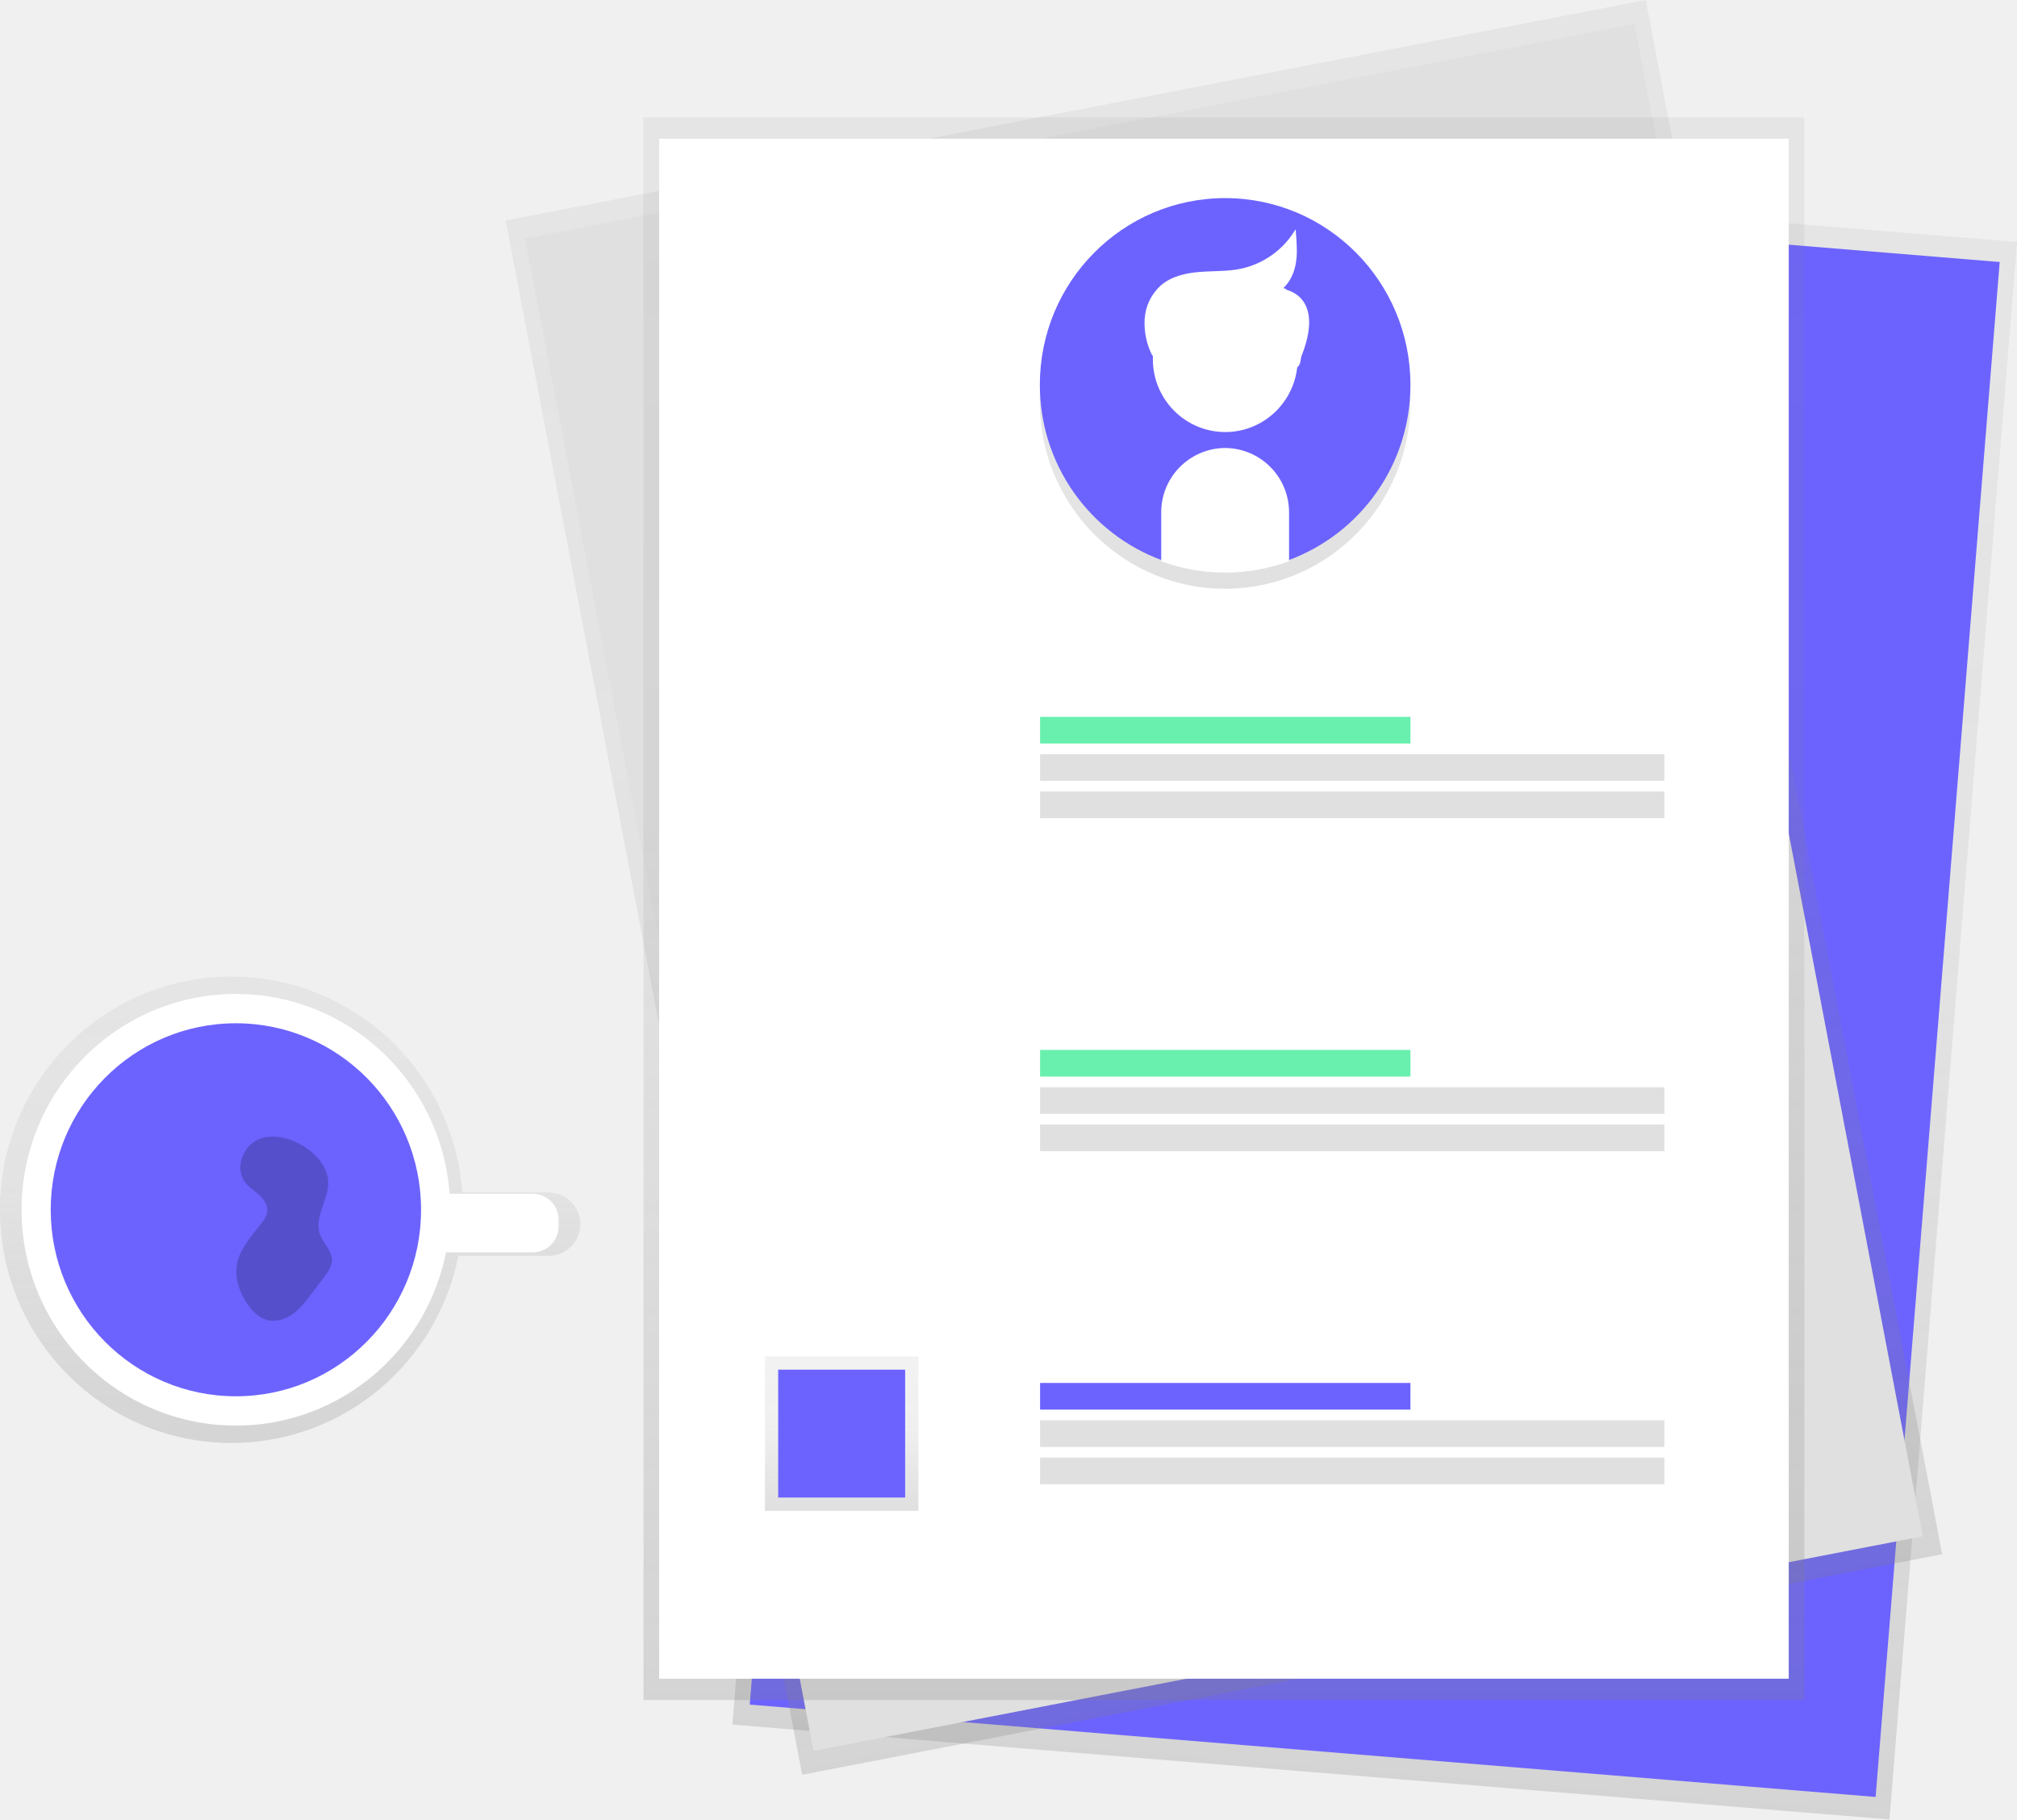
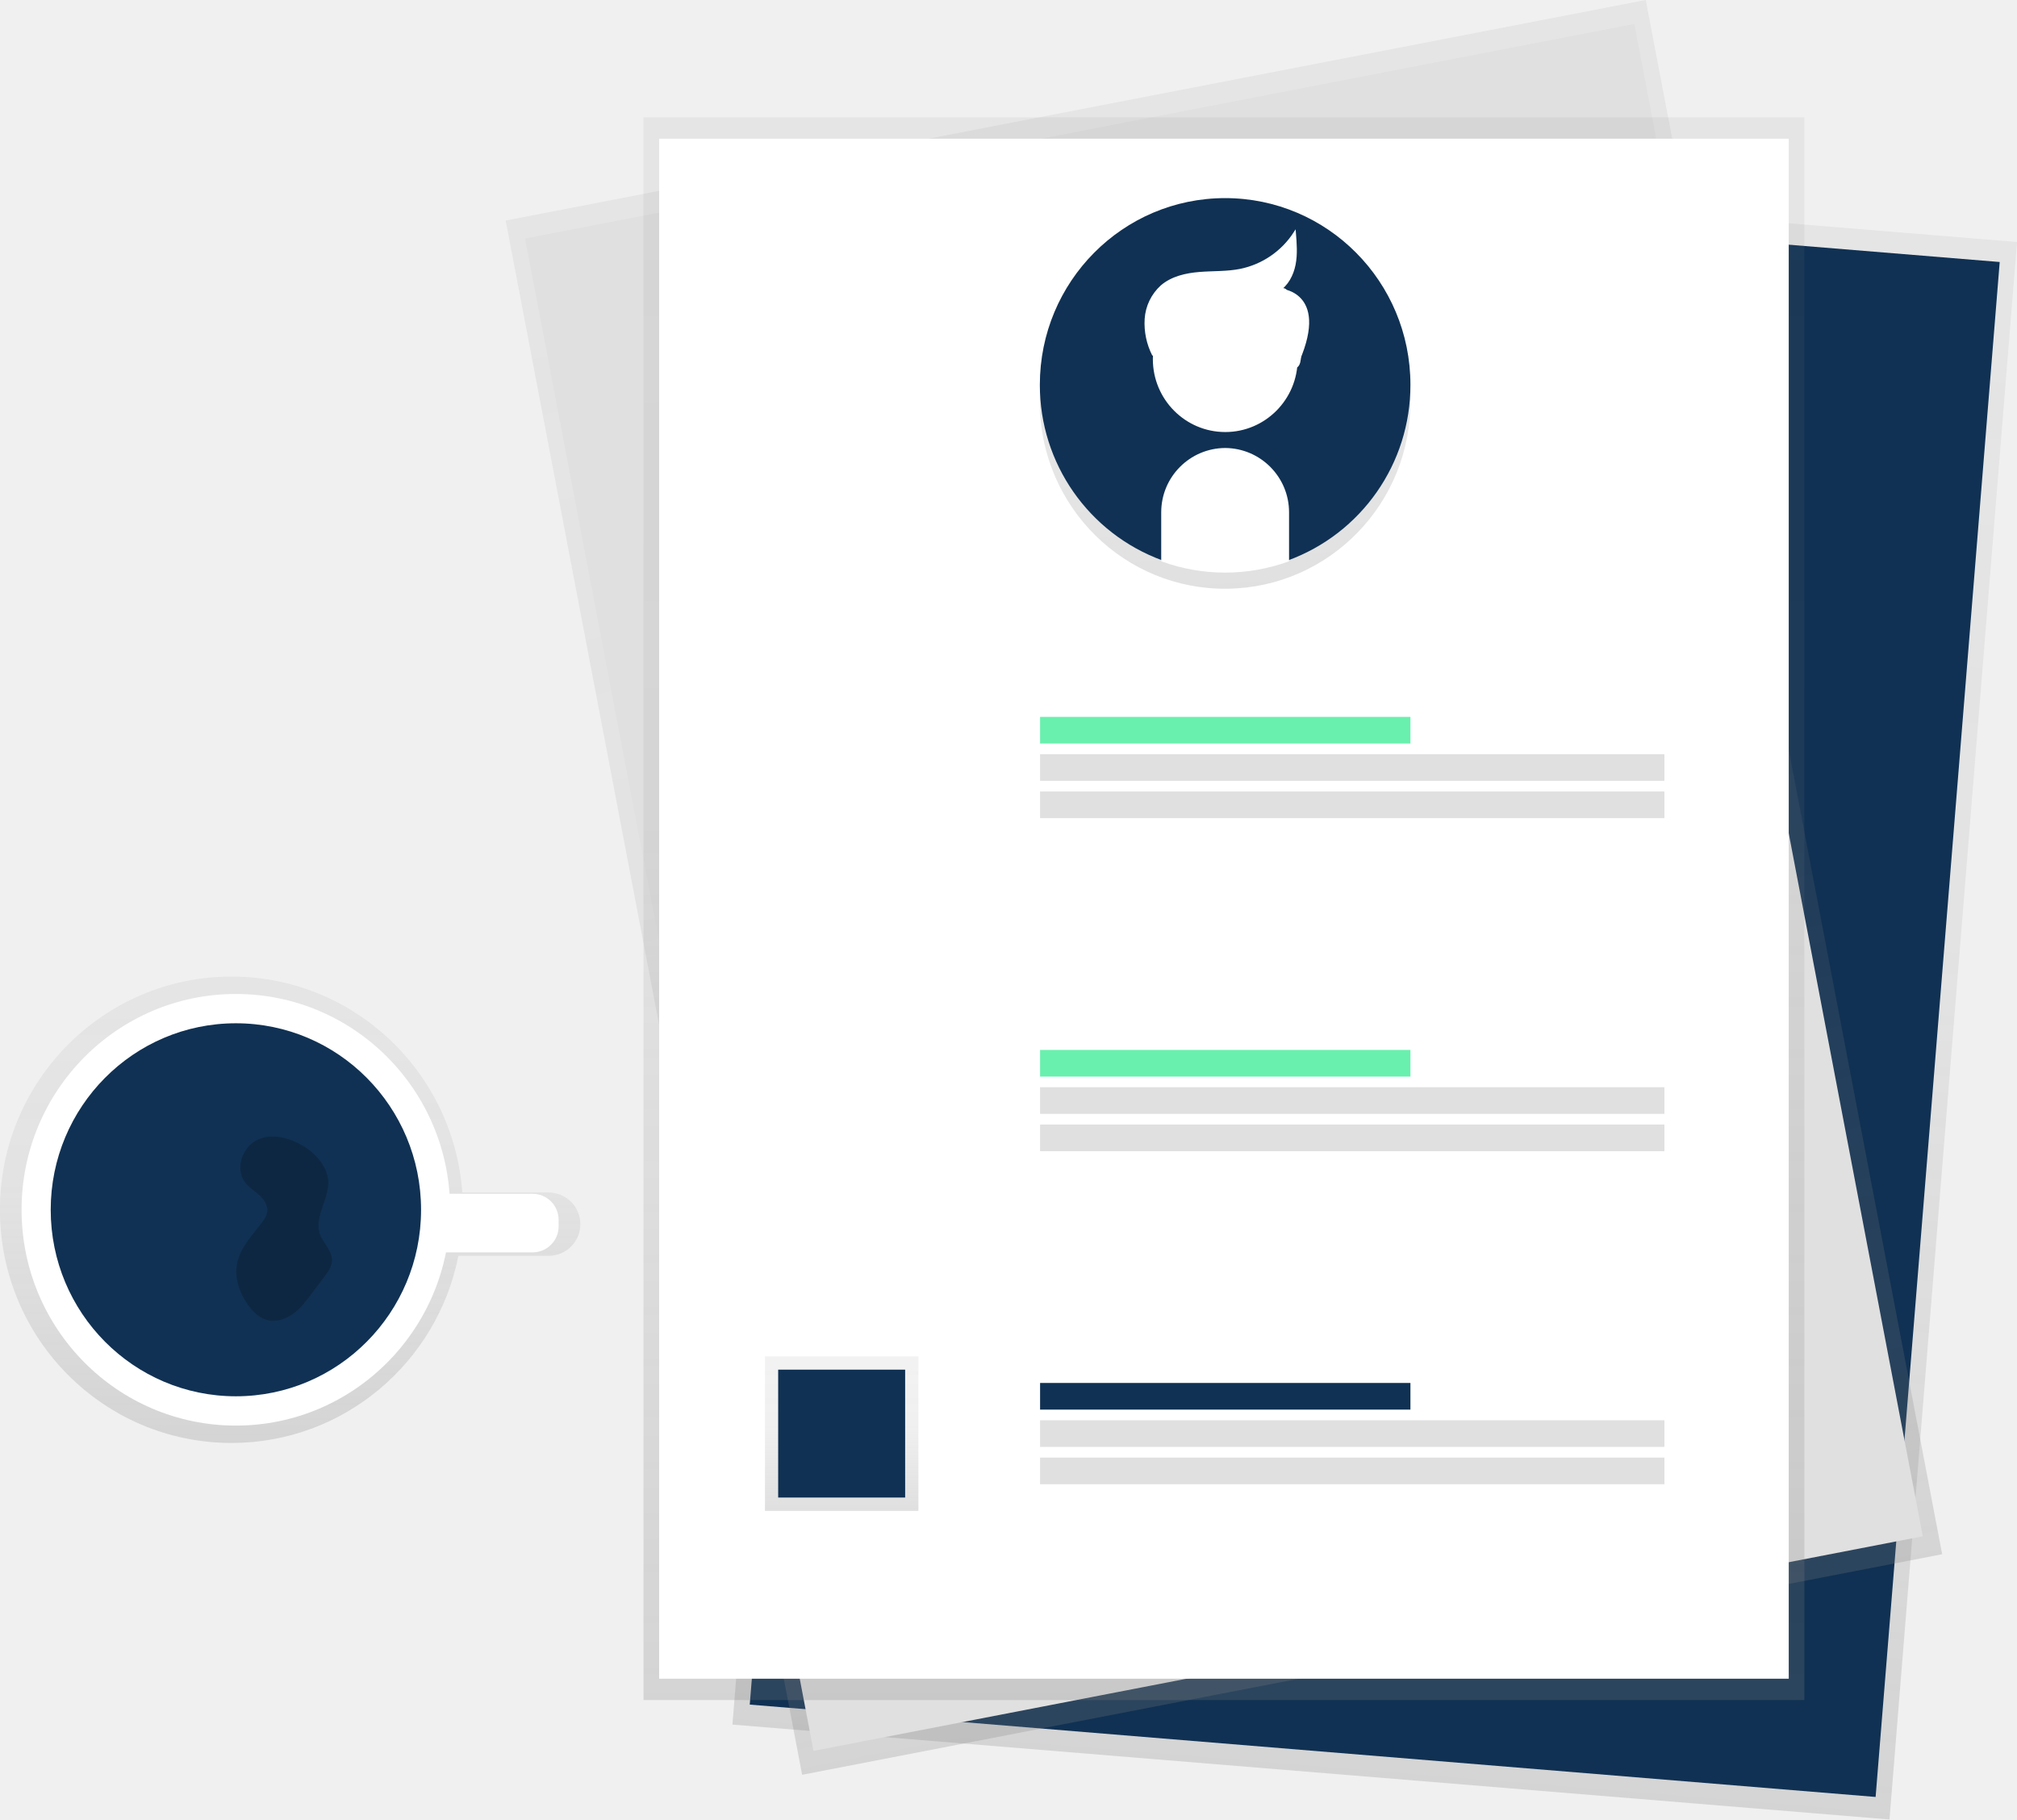
<svg xmlns="http://www.w3.org/2000/svg" xmlns:xlink="http://www.w3.org/1999/xlink" id="062a65d4-6310-416e-8fb8-777315adf84b" data-name="Layer 1" width="853.53" height="770" viewBox="0 0 853.53 770">
  <defs>
    <linearGradient id="7db19e5e-7cc3-41df-8a16-c81cf46c1195" x1="758.38" y1="801.59" x2="758.38" y2="131.56" gradientTransform="translate(-136.27 -110.44) rotate(4.65)" gradientUnits="userSpaceOnUse">
      <stop offset="0" stop-color="gray" stop-opacity="0.25" />
      <stop offset="0.54" stop-color="gray" stop-opacity="0.12" />
      <stop offset="1" stop-color="gray" stop-opacity="0.1" />
    </linearGradient>
    <linearGradient id="87908c47-1c47-4a2f-b745-20cb7009bb75" x1="685.97" y1="797.2" x2="685.97" y2="126.94" gradientTransform="translate(-242.89 51.18) rotate(-10.87)" xlink:href="#7db19e5e-7cc3-41df-8a16-c81cf46c1195" />
    <linearGradient id="f482b758-09b8-4320-b57c-ecd1bdf3658e" x1="517.93" y1="719.46" x2="517.93" y2="49.68" gradientTransform="matrix(1, 0, 0, 1, 0, 0)" xlink:href="#7db19e5e-7cc3-41df-8a16-c81cf46c1195" />
    <linearGradient id="720977dd-28dd-4cd1-b9d4-02f8d793e7ce" x1="553.48" y1="380.79" x2="559.93" y2="535.01" gradientTransform="matrix(-1, 0.01, -0.01, -1, 1253.94, 688.13)" gradientUnits="userSpaceOnUse">
      <stop offset="0" stop-opacity="0.12" />
      <stop offset="0.55" stop-opacity="0.09" />
      <stop offset="1" stop-opacity="0.02" />
    </linearGradient>
    <linearGradient id="e8979000-d63e-4fe0-8af1-0dfdd65d3420" x1="356.17" y1="639.4" x2="356.17" y2="574" gradientTransform="matrix(1, 0, 0, 1, 0, 0)" xlink:href="#7db19e5e-7cc3-41df-8a16-c81cf46c1195" />
    <linearGradient id="3889af47-bc7c-4009-b8ee-af9d60c73d61" x1="296" y1="675.66" x2="296" y2="478.3" gradientTransform="matrix(1, 0, 0, 1, 0, 0)" xlink:href="#7db19e5e-7cc3-41df-8a16-c81cf46c1195" />
  </defs>
  <polygon points="799.57 770 309.95 729.85 363.91 62.28 853.53 102.43 799.57 770" fill="url(#7db19e5e-7cc3-41df-8a16-c81cf46c1195)" />
-   <polygon points="793.7 760.47 317.27 721.39 369.78 71.81 846.21 110.88 793.7 760.47" fill="#6c63ff" />
+   <polygon points="793.7 760.47 317.27 721.39 369.78 71.81 846.21 110.88 793.7 760.47" fill="#103153" />
  <polygon points="821.86 657.75 339.44 751.09 214 93.34 696.42 0 821.86 657.75" fill="url(#87908c47-1c47-4a2f-b745-20cb7009bb75)" />
  <polygon points="813.67 650.15 344.25 740.98 222.19 100.94 691.61 10.12 813.67 650.15" fill="#e0e0e0" />
  <rect x="272.31" y="49.68" width="491.24" height="669.78" fill="url(#f482b758-09b8-4320-b57c-ecd1bdf3658e)" />
  <rect x="278.93" y="58.7" width="478.01" height="651.73" fill="#fff" />
  <path d="M613.25,236.15c.52,43.61,36.05,78.54,79.35,78s78-36.31,77.46-79.93a79,79,0,0,0-52.75-73.69l.24,20.34A26.73,26.73,0,0,1,691.32,208h0a26.72,26.72,0,0,1-26.87-26.42l-.24-20.34A79,79,0,0,0,613.25,236.15Z" transform="translate(-173.24 -65)" fill="url(#720977dd-28dd-4cd1-b9d4-02f8d793e7ce)" />
-   <path d="M770.09,227.84c0-43.62-35.1-79-78.41-79s-78.41,35.36-78.41,79a79,79,0,0,0,51.86,74.33V281.83a26.72,26.72,0,0,1,26.55-26.74h0a26.72,26.72,0,0,1,26.55,26.74v20.35A79,79,0,0,0,770.09,227.84Z" transform="translate(-173.24 -65)" fill="#6c63ff" />
+   <path d="M770.09,227.84c0-43.62-35.1-79-78.41-79s-78.41,35.36-78.41,79a79,79,0,0,0,51.86,74.33V281.83a26.72,26.72,0,0,1,26.55-26.74h0a26.72,26.72,0,0,1,26.55,26.74v20.35A79,79,0,0,0,770.09,227.84Z" transform="translate(-173.24 -65)" fill="#103153" />
  <ellipse cx="518.49" cy="151.98" rx="30.14" ry="30.36" fill="#fff" stroke="#fff" stroke-miterlimit="10" />
  <path d="M691.68,255.09h0a26.72,26.72,0,0,0-26.55,26.74v20.35a78.17,78.17,0,0,0,53.1,0V281.83A26.72,26.72,0,0,0,691.68,255.09Z" transform="translate(-173.24 -65)" fill="#fff" stroke="#fff" stroke-miterlimit="10" />
  <path d="M661.33,215.3A29.63,29.63,0,0,1,658.12,200a20.48,20.48,0,0,1,6.68-13.85c4.39-3.77,10.34-5.1,16.09-5.56s11.58-.18,17.24-1.31a36,36,0,0,0,23-15.72c.36,4.45.72,9-.13,13.36s-3.09,8.7-6.87,11c4.58-2.13,4.08,2.87,3.09,5.86,2.27,2.76,7.78,3.22,8.06,6.79s.23,7.26-1.15,10.55.1,9.1-3.44,9.35" transform="translate(-173.24 -65)" fill="#fff" stroke="#fff" stroke-miterlimit="10" />
  <path d="M715.81,187.26s21,1.85,6.06,33.29" transform="translate(-173.24 -65)" fill="#fff" />
  <rect x="323.71" y="574" width="64.93" height="65.4" fill="url(#e8979000-d63e-4fe0-8af1-0dfdd65d3420)" />
-   <rect x="329.3" y="579.64" width="53.73" height="54.12" fill="#6c63ff" />
+   <rect x="329.3" y="579.64" width="53.73" height="54.12" fill="#103153" />
  <rect x="440.13" y="303.38" width="156.72" height="11.28" fill="#69f0ae" />
  <rect x="440.13" y="319.17" width="264.19" height="11.28" fill="#e0e0e0" />
  <rect x="440.13" y="334.95" width="264.19" height="11.28" fill="#e0e0e0" />
  <rect x="440.13" y="444.33" width="156.72" height="11.28" fill="#69f0ae" />
  <rect x="440.13" y="460.11" width="264.19" height="11.28" fill="#e0e0e0" />
  <rect x="440.13" y="475.9" width="264.19" height="11.28" fill="#e0e0e0" />
-   <rect x="440.13" y="585.27" width="156.72" height="11.28" fill="#6c63ff" />
+   <rect x="440.13" y="585.27" width="156.72" height="11.28" fill="#103153" />
  <rect x="440.13" y="601.06" width="264.19" height="11.28" fill="#e0e0e0" />
  <rect x="440.13" y="616.85" width="264.19" height="11.28" fill="#e0e0e0" />
  <path d="M405.46,569.67H368.88c-3.72-51.08-46-91.37-97.67-91.37-54.11,0-98,44.18-98,98.68s43.86,98.68,98,98.68c47.48,0,87.06-34,96-79.19h38.21a13.4,13.4,0,0,0,0-26.8Z" transform="translate(-173.24 -65)" fill="url(#3889af47-bc7c-4009-b8ee-af9d60c73d61)" />
  <path d="M273.05,485.65c-50.08,0-90.68,40.89-90.68,91.33s40.6,91.33,90.68,91.33,90.68-40.89,90.68-91.33S323.13,485.65,273.05,485.65Zm0,169.14c-42.66,0-77.24-34.83-77.24-77.8s34.58-77.8,77.24-77.8S350.29,534,350.29,577,315.71,654.78,273.05,654.78Z" transform="translate(-173.24 -65)" fill="#fff" />
  <path d="M182.66,505.22h42.73a11,11,0,0,1,11,11V519a11,11,0,0,1-11,11H182.66a0,0,0,0,1,0,0V505.22A0,0,0,0,1,182.66,505.22Z" fill="#fff" />
-   <ellipse cx="99.82" cy="511.98" rx="78.36" ry="78.93" fill="#6c63ff" />
+   <ellipse cx="99.82" cy="511.98" rx="78.36" ry="78.93" fill="#103153" />
  <path d="M281.81,547.55c-6.11,3.2-9.06,12-5,17.62,1.62,2.23,4,3.71,6.07,5.55s3.82,4.41,3.46,7.15a10,10,0,0,1-2.25,4.51c-4.11,5.44-9.18,10.61-10.51,17.31-1.2,6.08,1,12.44,4.58,17.49,2,2.87,4.69,5.53,8.08,6.45,3.75,1,7.81-.32,11-2.61s5.54-5.45,7.88-8.56l5.45-7.24c1.49-2,3-4.13,3.16-6.61.19-4.26-3.8-7.45-5.16-11.48-2.52-7.48,4.43-15.21,3.5-23.06C310.64,552.21,292.34,542,281.81,547.55Z" transform="translate(-173.24 -65)" opacity="0.2" />
</svg>
